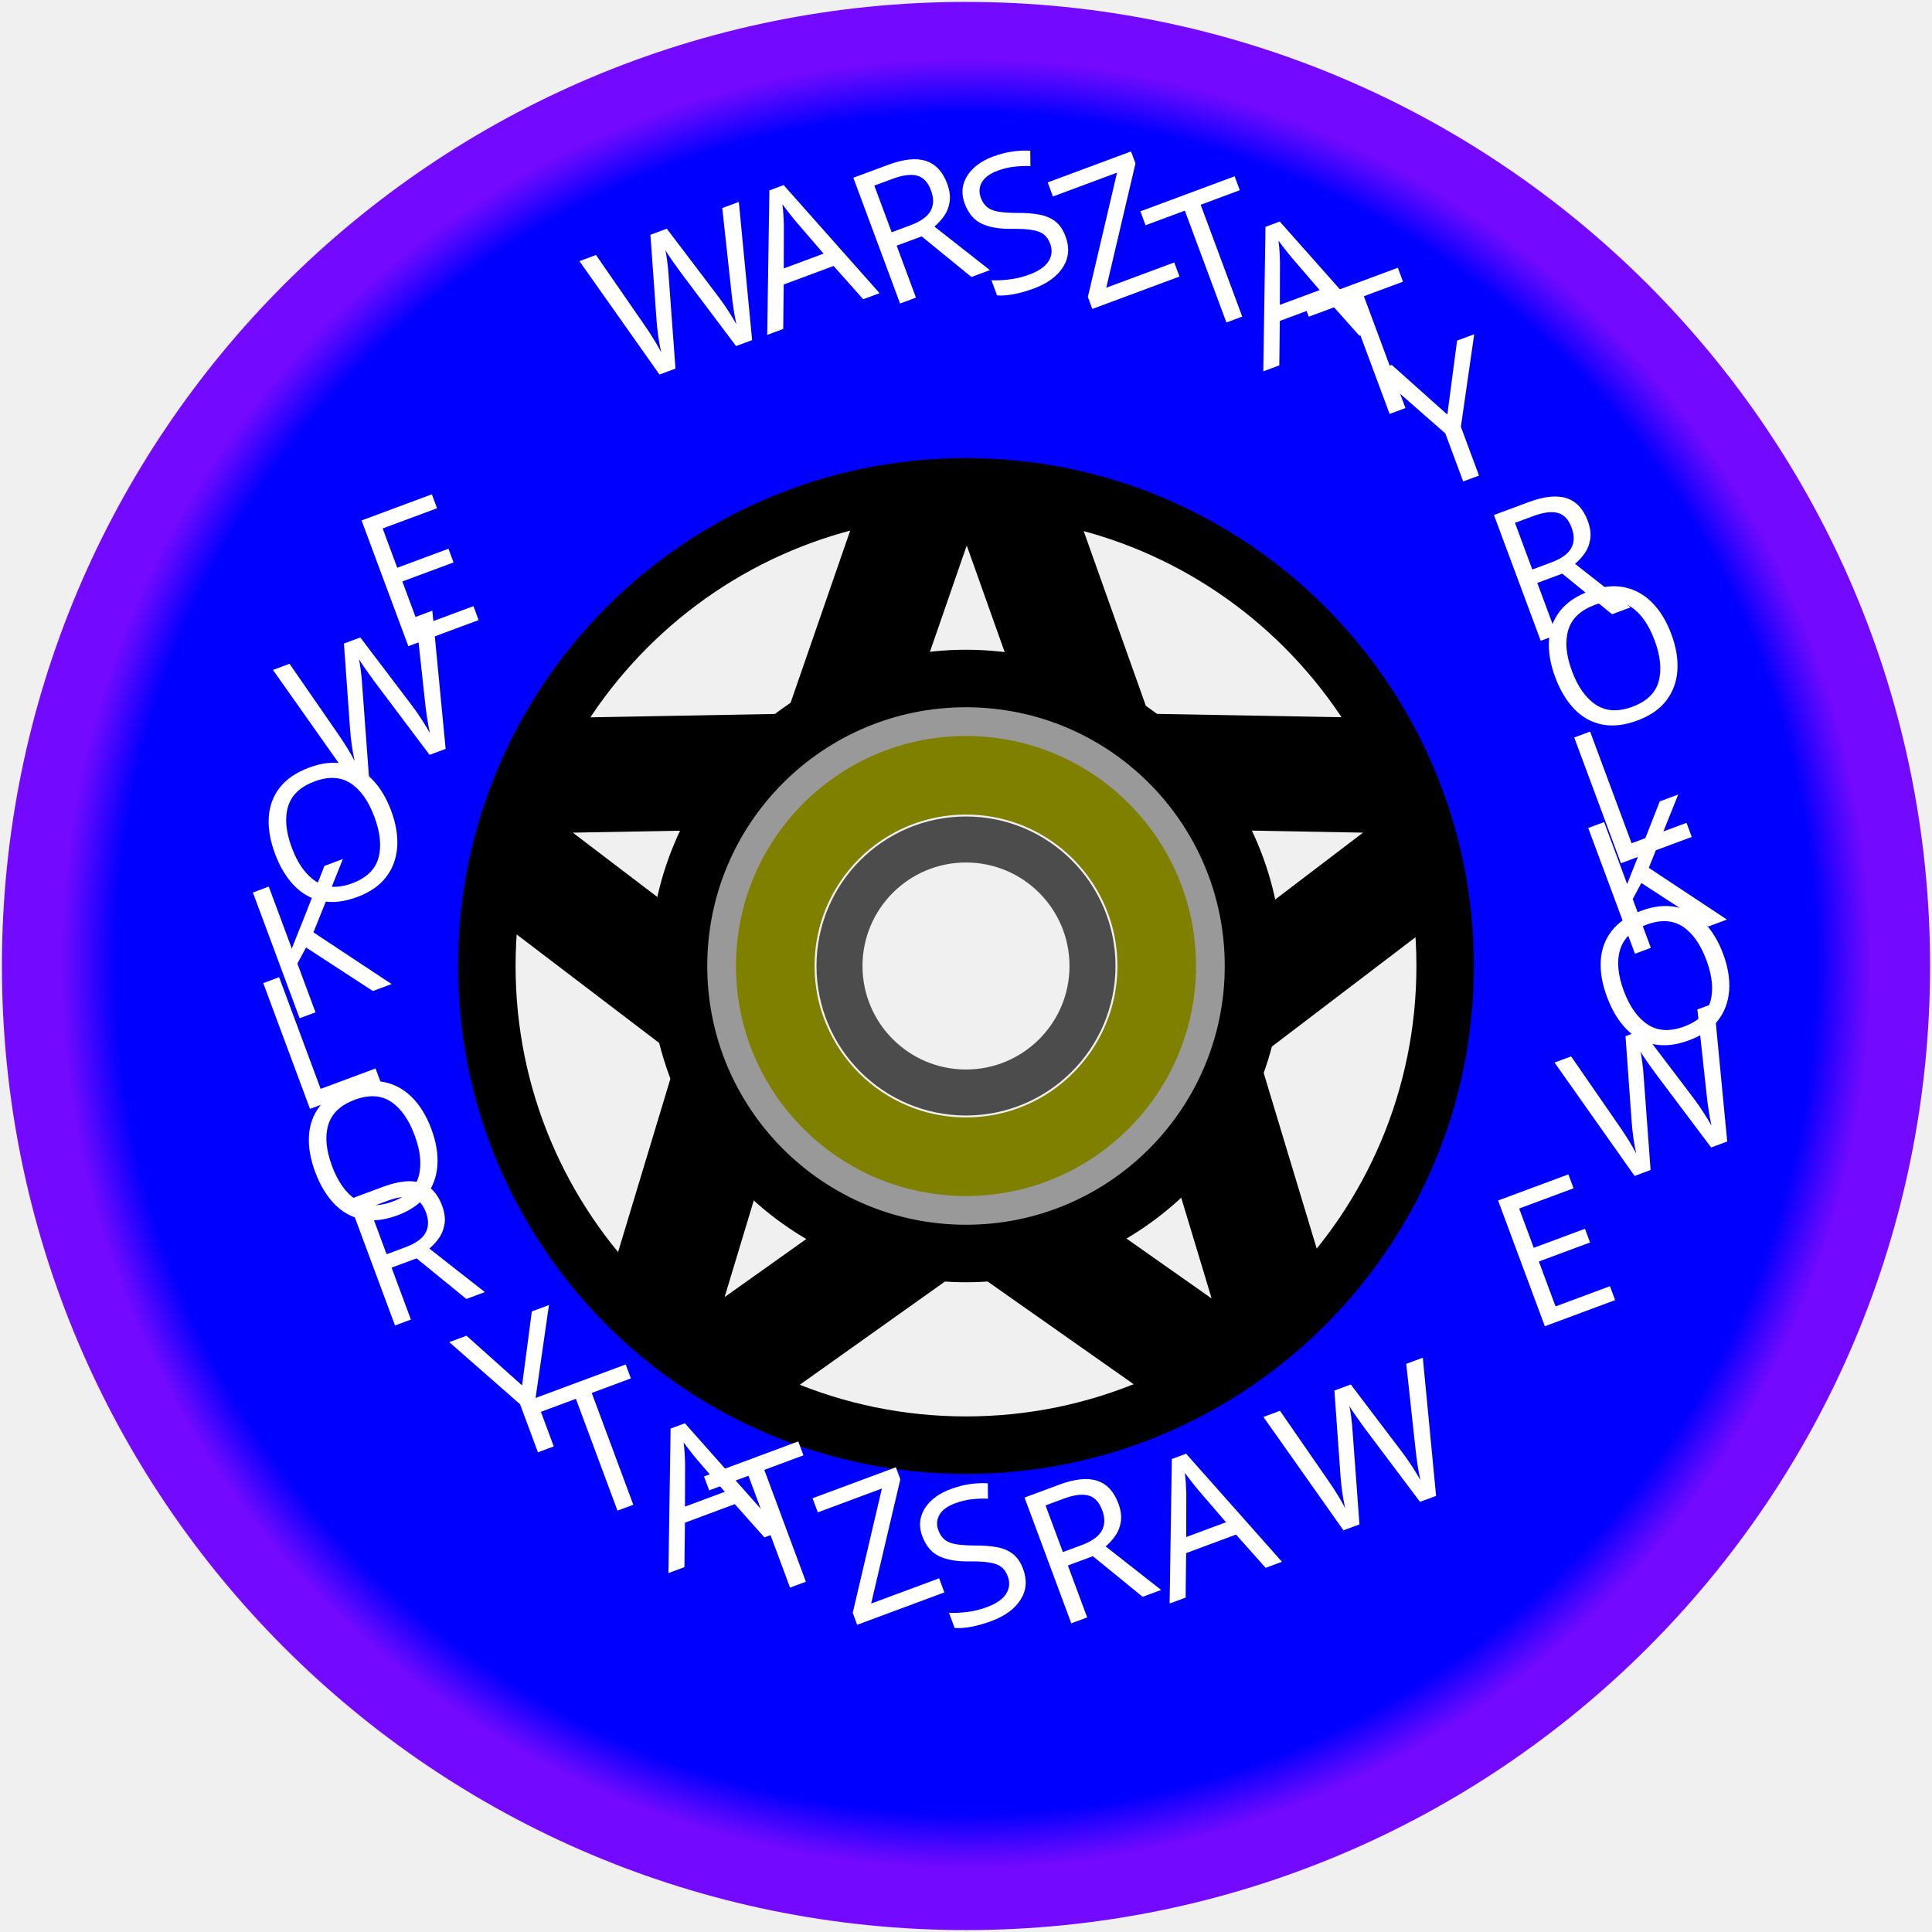
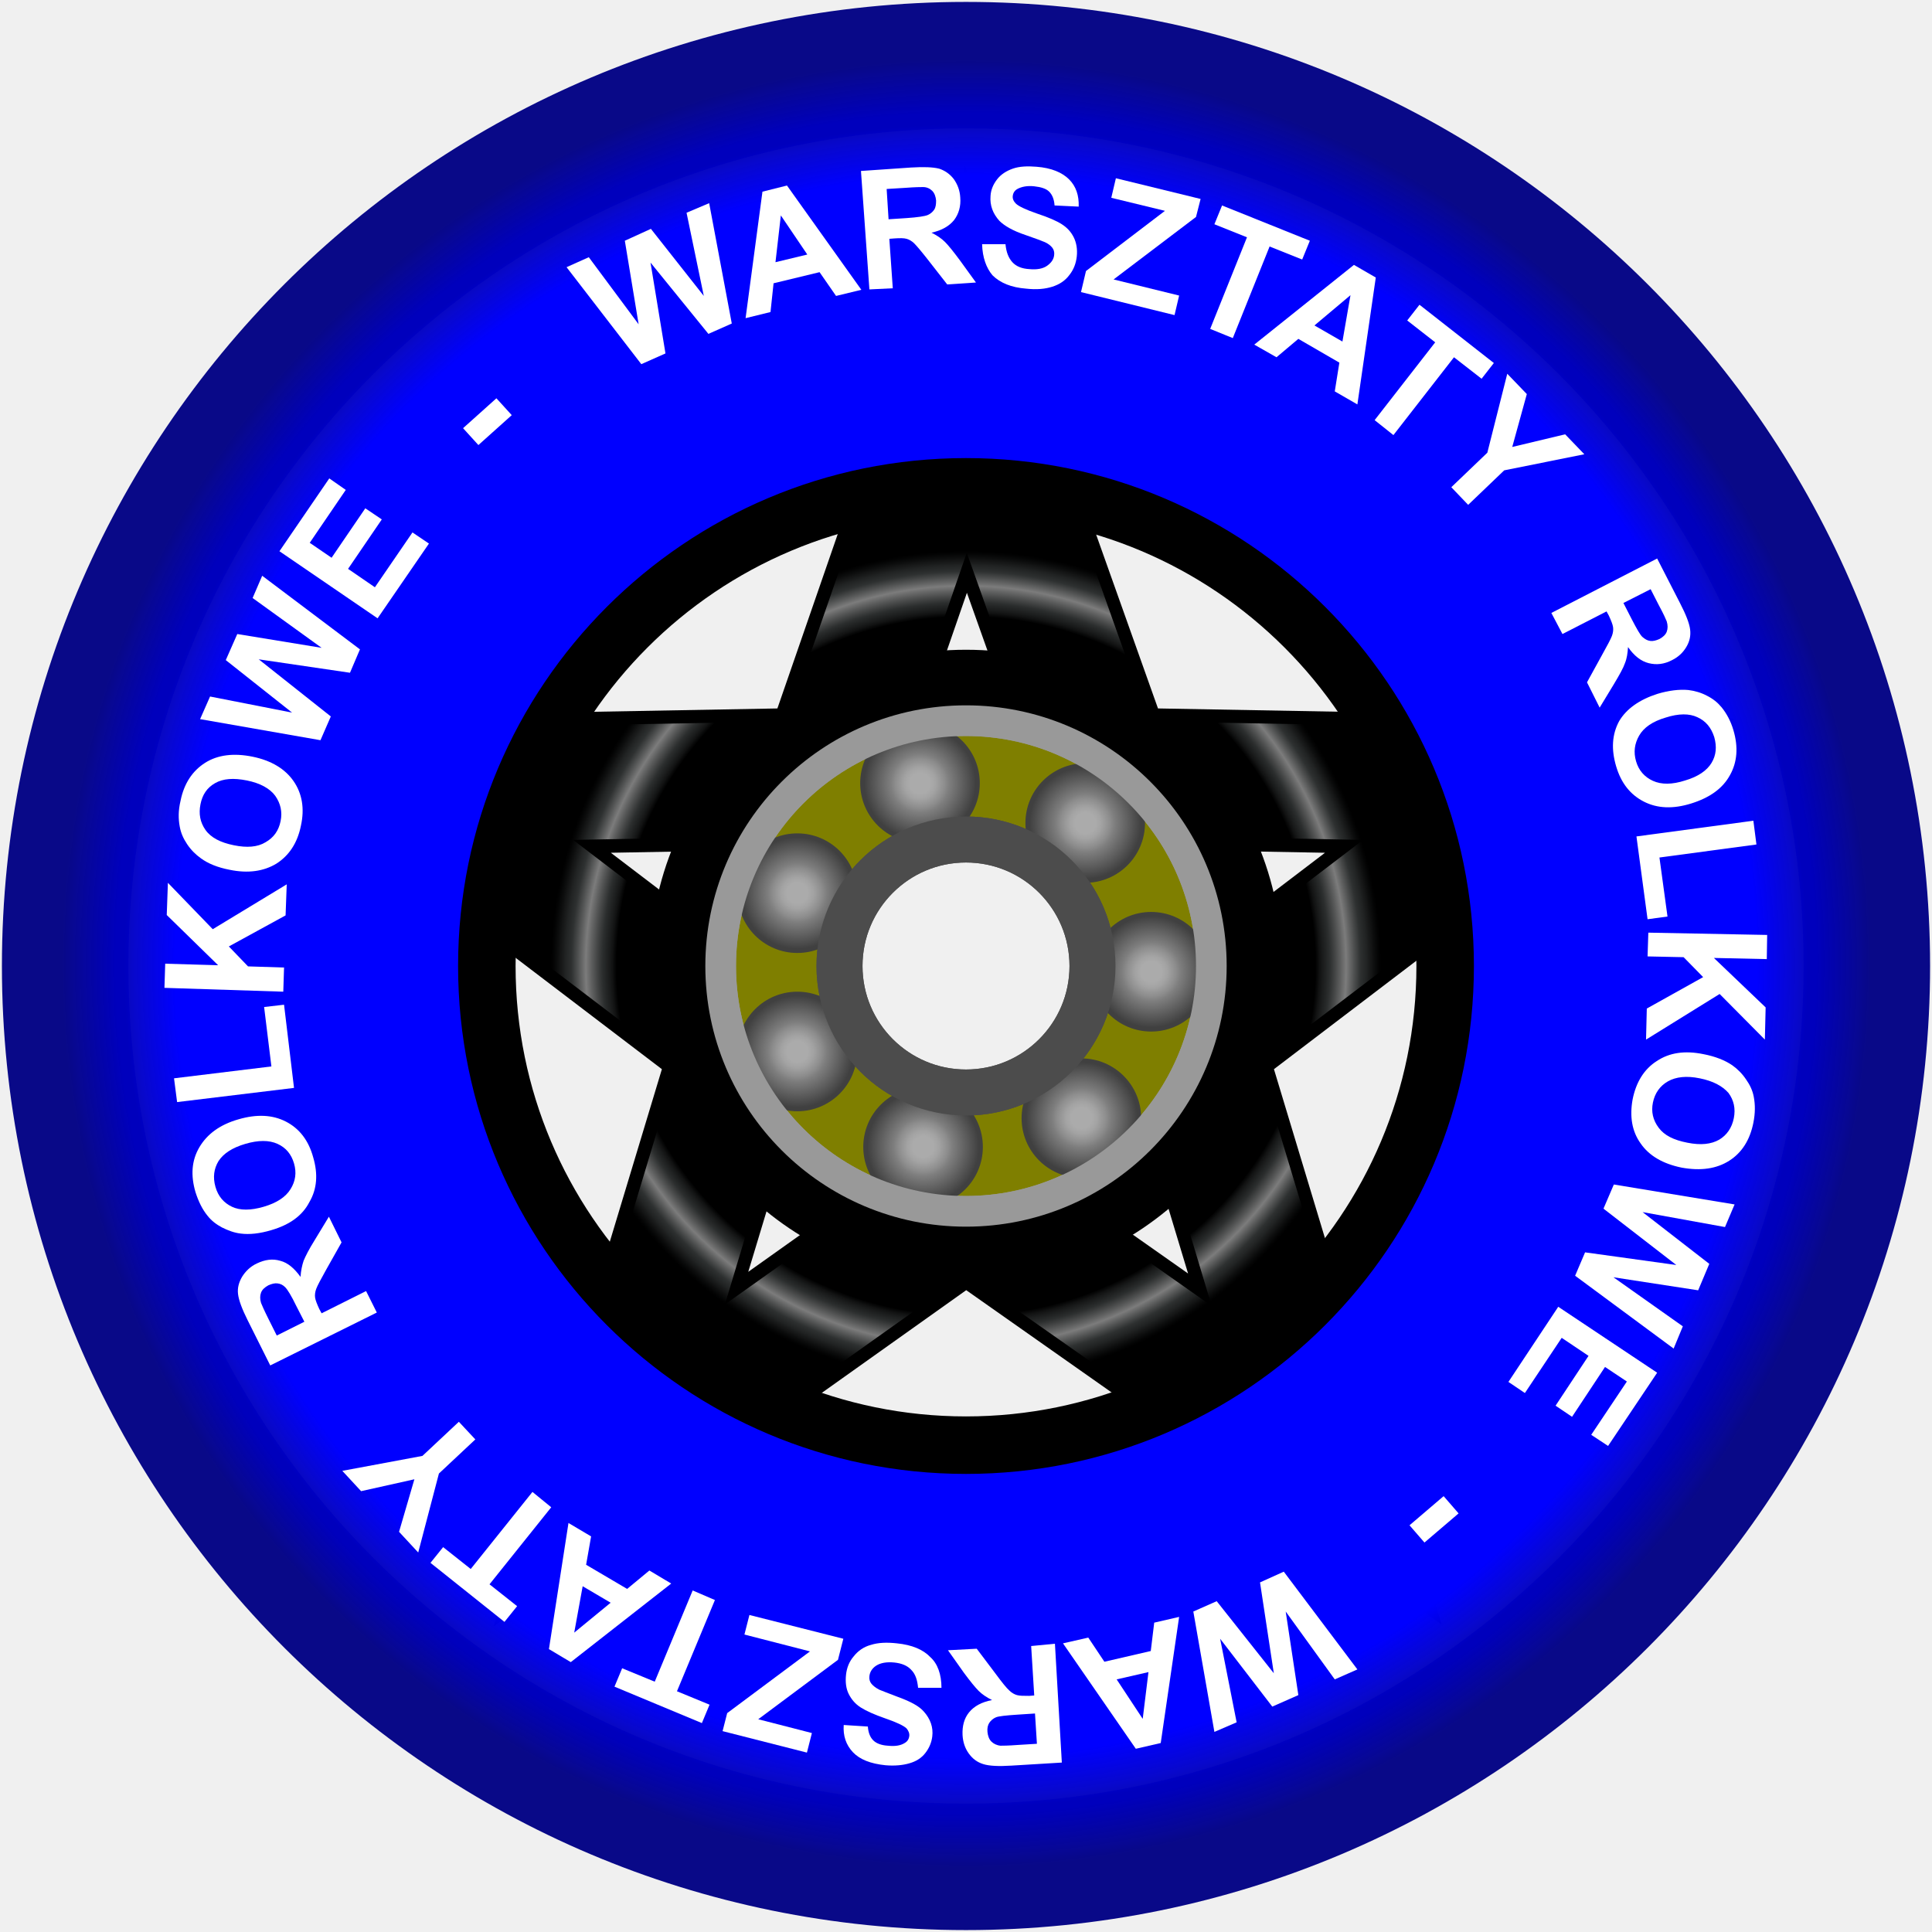
- <svg xmlns="http://www.w3.org/2000/svg" version="1.1" id="Warstwa_1" x="0px" y="0px" width="504px" height="504px" viewBox="0 0 504 504" enable-background="new 0 0 504 504" xml:space="preserve">
-   <g>
-     <polygon id="svg_19" fill="none" stroke="#000000" stroke-width="30" points="252,97 289,201 399,203 311,270 343,376 252,312    162,376 194,270 106,203 216,201 252,97 289,201  " />
-     <radialGradient id="svg_3_1_" cx="-143.642" cy="534.904" r="0.5" gradientTransform="matrix(470 0 0 -470 67763.617 251656.609)" gradientUnits="userSpaceOnUse">
-       <stop offset="0.94" style="stop-color:#0000FF" />
-       <stop offset="1" style="stop-color:#6E00FF;stop-opacity:0.961" />
-     </radialGradient>
-     <circle id="svg_3" fill="none" stroke="url(#svg_3_1_)" stroke-width="33" cx="252" cy="252" r="235" />
-     <circle id="svg_4" fill="none" stroke="#4C4C4C" stroke-width="12" cx="252" cy="252" r="33" />
-     <circle id="svg_5" fill="none" stroke="#7F7F00" stroke-width="21" cx="252" cy="252" r="50" />
-     <circle id="svg_7" fill="none" stroke="#999999" stroke-width="8" cx="252" cy="252" r="64" />
-     <circle id="svg_8" fill="none" stroke="#0000FF" stroke-width="99" cx="252" cy="252" r="170" />
-     <circle id="svg_1" fill="none" stroke="#000000" stroke-width="15" cx="252" cy="252" r="75" />
-     <circle id="svg_2" fill="none" stroke="#000000" stroke-width="15" cx="252" cy="252" r="125" />
+ <svg xmlns="http://www.w3.org/2000/svg" xmlns:xlink="http://www.w3.org/1999/xlink" version="1.1" x="0px" y="0px" width="504px" height="504px" viewBox="0 0 504 504" style="enable-background:new 0 0 504 504;" xml:space="preserve">
+   <g id="Warstwa_1">
+     <g>
+       <polygon id="svg_19" style="fill:none;stroke:#000000;stroke-width:36.85;" points="252,99 289,203 399,205 311,272 343,378     252,314 162,378 194,272 106,205 216,203 252,99 289,203   " />
+       <g>
+         <defs>
+           <path id="SVGID_1_" d="M135,415.6l41.7-138L62.6,190.8l142.7-2.6l46.6-134.5l47.8,134.5l142.8,2.6l-114.1,86.8l41.6,137.6      L252,332.4L135,415.6z M252,295.6l64.1,45.1l-22.4-74.4l61.9-47.2l-77.2-1.4l-26.2-73.5l-25.4,73.5l-77.3,1.4l61.9,47.2      l-22.3,74L252,295.6z" />
+         </defs>
+         <clipPath id="SVGID_2_">
+           <use xlink:href="#SVGID_1_" style="overflow:visible;" />
+         </clipPath>
+         <radialGradient id="SVGID_3_" cx="252" cy="252" r="108.269" gradientUnits="userSpaceOnUse">
+           <stop offset="0.842" style="stop-color:#000000;stop-opacity:0.2" />
+           <stop offset="0.844" style="stop-color:#101111;stop-opacity:0.247" />
+           <stop offset="0.848" style="stop-color:#202222;stop-opacity:0.315" />
+           <stop offset="0.852" style="stop-color:#2B2D2D;stop-opacity:0.4" />
+           <stop offset="0.859" style="stop-color:#313434;stop-opacity:0.519" />
+           <stop offset="0.876" style="stop-color:#333636;stop-opacity:0.85" />
+           <stop offset="0.885" style="stop-color:#444646;stop-opacity:0.883" />
+           <stop offset="0.916" style="stop-color:#7C7C7C" />
+           <stop offset="0.951" style="stop-color:#333636;stop-opacity:0.9" />
+           <stop offset="0.966" style="stop-color:#303333;stop-opacity:0.68" />
+           <stop offset="0.978" style="stop-color:#272929;stop-opacity:0.508" />
+           <stop offset="0.989" style="stop-color:#171919;stop-opacity:0.352" />
+           <stop offset="1" style="stop-color:#010101;stop-opacity:0.207" />
+           <stop offset="1" style="stop-color:#000000;stop-opacity:0.2" />
+         </radialGradient>
+         <path style="clip-path:url(#SVGID_2_);fill:url(#SVGID_3_);" d="M252,360.3c-59.7,0-108.3-48.6-108.3-108.3     c0-59.7,48.6-108.3,108.3-108.3c59.7,0,108.3,48.6,108.3,108.3C360.3,311.7,311.7,360.3,252,360.3z M252,163.7     c-48.7,0-88.3,39.6-88.3,88.3c0,48.7,39.6,88.3,88.3,88.3c48.7,0,88.3-39.6,88.3-88.3C340.3,203.3,300.7,163.7,252,163.7z" />
+       </g>
+       <radialGradient id="svg_3_1_" cx="-143.642" cy="534.904" r="0.5" gradientTransform="matrix(470 0 0 -470 67763.617 251656.609)" gradientUnits="userSpaceOnUse">
+         <stop offset="0.94" style="stop-color:#0000BD" />
+         <stop offset="1" style="stop-color:#000084;stop-opacity:0.961" />
+       </radialGradient>
+       <circle id="svg_3" style="fill:none;stroke:url(#svg_3_1_);stroke-width:33;" cx="252" cy="252" r="235" />
+       <circle id="svg_5" style="fill:none;stroke:#7F7F00;stroke-width:22.677;" cx="252" cy="252" r="49.6" />
+       <circle id="svg_4" style="fill:none;stroke:#4C4C4C;stroke-width:12;" cx="252" cy="252" r="33" />
+       <circle id="svg_7" style="fill:none;stroke:#999999;stroke-width:8;" cx="252" cy="252" r="64" />
+       <radialGradient id="svg_8_1_" cx="252" cy="252" r="219.5" gradientUnits="userSpaceOnUse">
+         <stop offset="0.114" style="stop-color:#0000FF" />
+         <stop offset="0.891" style="stop-color:#0000FF" />
+         <stop offset="0.94" style="stop-color:#0000FF" />
+         <stop offset="1" style="stop-color:#0000BE;stop-opacity:0.961" />
+       </radialGradient>
+       <circle id="svg_8" style="fill:none;stroke:url(#svg_8_1_);stroke-width:99;" cx="252" cy="252" r="170" />
+       <circle id="svg_1" style="fill:none;stroke:#000000;stroke-width:15;" cx="252" cy="252" r="75" />
+       <circle id="svg_2" style="fill:none;stroke:#000000;stroke-width:15;" cx="252" cy="252" r="125" />
+     </g>
  </g>
-   <path fill="none" d="M163.6,101.7c109.9-50.7,195.4-9,234.8,69.7c31.5,62.9,38.3,142.2-21.5,202c-55.1,55.1-142.5,72.9-224.4,25.1  c-77.5-45.1-122.9-167.1-11-275.7" />
-   <text transform="matrix(0.9373 -0.3484 0.3484 0.9373 162.7986 101.1409)">
-     <tspan x="0" y="0" fill="#FFFFFF" font-family="'MyriadPro-Bold'" font-size="49.017">W</tspan>
-     <tspan x="39.8" y="0.1" fill="#FFFFFF" font-family="'MyriadPro-Bold'" font-size="49.017" rotate="8.3">A</tspan>
-     <tspan x="70.4" y="4.5" fill="#FFFFFF" font-family="'MyriadPro-Bold'" font-size="49.017" rotate="16.9">R</tspan>
-     <tspan x="97.1" y="12.5" fill="#FFFFFF" font-family="'MyriadPro-Bold'" font-size="49.017" rotate="25.7">S</tspan>
-     <tspan x="119.8" y="23.3" fill="#FFFFFF" font-family="'MyriadPro-Bold'" font-size="49.017" rotate="35.3">Z</tspan>
-     <tspan x="141.8" y="38.8" fill="#FFFFFF" font-family="'MyriadPro-Bold'" font-size="49.017" rotate="45.4">T</tspan>
-     <tspan x="157.8" y="54.1" fill="#FFFFFF" font-family="'MyriadPro-Bold'" font-size="49.017" rotate="54.9">A</tspan>
-     <tspan x="173.4" y="76" fill="#FFFFFF" font-family="'MyriadPro-Bold'" font-size="49.017" rotate="63.8">T</tspan>
-     <tspan x="185" y="99.2" fill="#FFFFFF" font-family="'MyriadPro-Bold'" font-size="49.017" rotate="73">Y</tspan>
-     <tspan x="192.9" y="126.8" fill="#FFFFFF" font-family="'MyriadPro-Bold'" font-size="49.017" rotate="79"> </tspan>
-     <tspan x="194.7" y="136.1" fill="#FFFFFF" font-family="'MyriadPro-Bold'" font-size="49.017" rotate="81.8"> </tspan>
-     <tspan x="196.4" y="145.2" fill="#FFFFFF" font-family="'MyriadPro-Bold'" font-size="49.017" rotate="86.5">R</tspan>
-     <tspan x="198.4" y="173" fill="#FFFFFF" font-family="'MyriadPro-Bold'" font-size="49.017" rotate="94.1">O</tspan>
-     <tspan x="195.8" y="206.9" fill="#FFFFFF" font-family="'MyriadPro-Bold'" font-size="49.017" rotate="102.2">L</tspan>
-     <tspan x="191" y="230.3" fill="#FFFFFF" font-family="'MyriadPro-Bold'" font-size="49.017" rotate="110.6">K</tspan>
-     <tspan x="182" y="255.9" fill="#FFFFFF" font-family="'MyriadPro-Bold'" font-size="49.017" rotate="121.2">O</tspan>
-     <tspan x="165.6" y="284.6" fill="#FFFFFF" font-family="'MyriadPro-Bold'" font-size="49.017" rotate="135.7">W</tspan>
-     <tspan x="135.1" y="313.2" fill="#FFFFFF" font-family="'MyriadPro-Bold'" font-size="49.017" rotate="148.3">E</tspan>
-     <tspan x="113.4" y="326.1" fill="#FFFFFF" font-family="'MyriadPro-Bold'" font-size="49.017" rotate="154.2"> </tspan>
-     <tspan x="104.9" y="330.3" fill="#FFFFFF" font-family="'MyriadPro-Bold'" font-size="49.017" rotate="157.2"> </tspan>
-     <tspan x="96.1" y="334" fill="#FFFFFF" font-family="'MyriadPro-Bold'" font-size="49.017" rotate="160.2"> </tspan>
-     <tspan x="87.2" y="337.2" fill="#FFFFFF" font-family="'MyriadPro-Bold'" font-size="49.017" rotate="163.2"> </tspan>
-     <tspan x="78.2" y="339.9" fill="#FFFFFF" font-family="'MyriadPro-Bold'" font-size="49.017" rotate="166.1"> </tspan>
-     <tspan x="69" y="342.2" fill="#FFFFFF" font-family="'MyriadPro-Bold'" font-size="49.017" rotate="169.1"> </tspan>
-     <tspan x="62.2" y="344.8" fill="#FFFFFF" font-family="'MyriadPro-Bold'" font-size="49.017" rotate="176.8">W</tspan>
-     <tspan x="22.9" y="346.9" fill="#FFFFFF" font-family="'MyriadPro-Bold'" font-size="49.017" rotate="-172.3">A</tspan>
-     <tspan x="-7.7" y="342.8" fill="#FFFFFF" font-family="'MyriadPro-Bold'" font-size="49.017" rotate="-162.8">R</tspan>
-     <tspan x="-34.4" y="334.5" fill="#FFFFFF" font-family="'MyriadPro-Bold'" font-size="49.017" rotate="-154.3">S</tspan>
-     <tspan x="-57.3" y="323.7" fill="#FFFFFF" font-family="'MyriadPro-Bold'" font-size="49.017" rotate="-146.2">Z</tspan>
-     <tspan x="-79.9" y="308.5" fill="#FFFFFF" font-family="'MyriadPro-Bold'" font-size="49.017" rotate="-138.5">T</tspan>
-     <tspan x="-96.9" y="293.9" fill="#FFFFFF" font-family="'MyriadPro-Bold'" font-size="49.017" rotate="-131.7">A</tspan>
-     <tspan x="-115.1" y="274" fill="#FFFFFF" font-family="'MyriadPro-Bold'" font-size="49.017" rotate="-123.5">T</tspan>
-     <tspan x="-129.5" y="252.5" fill="#FFFFFF" font-family="'MyriadPro-Bold'" font-size="49.017" rotate="-113.6">Y</tspan>
-     <tspan x="-140.5" y="226.1" fill="#FFFFFF" font-family="'MyriadPro-Bold'" font-size="49.017" rotate="-106.9"> </tspan>
-     <tspan x="-143.3" y="217.1" fill="#FFFFFF" font-family="'MyriadPro-Bold'" font-size="49.017" rotate="-103.6"> </tspan>
-     <tspan x="-146" y="208.5" fill="#FFFFFF" font-family="'MyriadPro-Bold'" font-size="49.017" rotate="-97">R</tspan>
-     <tspan x="-149.8" y="181.3" fill="#FFFFFF" font-family="'MyriadPro-Bold'" font-size="49.017" rotate="-86">O</tspan>
-     <tspan x="-147.1" y="147.8" fill="#FFFFFF" font-family="'MyriadPro-Bold'" font-size="49.017" rotate="-75.4">L</tspan>
-     <tspan x="-141.4" y="124.7" fill="#FFFFFF" font-family="'MyriadPro-Bold'" font-size="49.017" rotate="-65.7">K</tspan>
-     <tspan x="-130.7" y="99.8" fill="#FFFFFF" font-family="'MyriadPro-Bold'" font-size="49.017" rotate="-55.2">O</tspan>
-     <tspan x="-112.1" y="72.1" fill="#FFFFFF" font-family="'MyriadPro-Bold'" font-size="49.017" rotate="-43.3">W</tspan>
-     <tspan x="-81" y="43.6" fill="#FFFFFF" font-family="'MyriadPro-Bold'" font-size="49.017" rotate="-34.2">E</tspan>
-     <tspan x="-59.6" y="29.5" fill="#FFFFFF" font-family="'MyriadPro-Bold'" font-size="49.017" rotate="-30.1"> </tspan>
-     <tspan x="-51.3" y="24.6" fill="#FFFFFF" font-family="'MyriadPro-Bold'" font-size="49.017" rotate="-28"> </tspan>
-     <tspan x="-42.9" y="20.1" fill="#FFFFFF" font-family="'MyriadPro-Bold'" font-size="49.017" rotate="-26.1"> </tspan>
-     <tspan x="-34.1" y="15.9" fill="#FFFFFF" font-family="'MyriadPro-Bold'" font-size="49.017" rotate="-24.6"> </tspan>
-     <tspan x="-25.1" y="11.8" fill="#FFFFFF" font-family="'MyriadPro-Bold'" font-size="49.017" rotate="-23.7"> </tspan>
-     <tspan x="-16" y="7.8" fill="#FFFFFF" font-family="'MyriadPro-Bold'" font-size="49.017" rotate="-23.7"> </tspan>
-     <tspan x="-7" y="3.8" fill="#FFFFFF" font-family="'MyriadPro-Bold'" font-size="49.017" rotate="-23.7"> </tspan>
-     <tspan x="2.1" y="-0.1" fill="#FFFFFF" font-family="'MyriadPro-Bold'" font-size="49.017" rotate="-23.7"> </tspan>
-     <tspan x="11.2" y="-4.1" fill="#FFFFFF" font-family="'MyriadPro-Bold'" font-size="49.017" rotate="-23.7"> </tspan>
-   </text>
+   <g id="NAZWA">
+     <g>
+       <path style="fill:none;" d="M126.3,126.3c33.6-33.6,78.2-52.1,125.7-52.1c47.5,0,92.2,18.5,125.7,52.1    c33.6,33.6,52.1,78.2,52.1,125.7c0,47.5-18.5,92.2-52.1,125.7c-33.6,33.6-78.2,52.1-125.7,52.1c-47.5,0-92.2-18.5-125.7-52.1    C92.7,344.2,74.2,299.5,74.2,252C74.2,204.5,92.7,159.8,126.3,126.3z" />
+       <path style="fill:#FFFFFF;" d="M167.3,95l-19.5-25.3l5.8-2.6l13,17.5l-3.6-21.8l6.8-3.1l13.8,17.5l-4.5-21.7L185,53l5.9,31.4    l-6.1,2.7l-15.1-18.6l3.9,23.7L167.3,95z" />
+       <path style="fill:#FFFFFF;" d="M224.7,75.6l-6.6,1.6l-4.3-6.2l-12,2.9l-0.8,7.5l-6.5,1.6l4.4-33l6.4-1.6L224.7,75.6z M210.6,66.4    l-6.9-10.2l-1.4,12.2L210.6,66.4z" />
+       <path style="fill:#FFFFFF;" d="M226.8,75.5l-2.2-30.9l13.1-0.9c3.3-0.2,5.7-0.1,7.3,0.3c1.5,0.5,2.8,1.4,3.8,2.7    c1,1.4,1.6,3,1.7,4.8c0.2,2.3-0.4,4.3-1.6,5.9c-1.3,1.6-3.2,2.7-5.9,3.3c1.4,0.7,2.6,1.5,3.5,2.4c0.9,0.9,2.2,2.5,3.9,4.8l4.2,5.8    l-7.5,0.5l-5-6.4c-1.8-2.3-3-3.7-3.6-4.3c-0.6-0.6-1.3-1-2-1.2c-0.7-0.2-1.7-0.2-3.2-0.1l-1.3,0.1l0.9,12.9L226.8,75.5z     M231.8,57.2l4.6-0.3c3-0.2,4.9-0.5,5.6-0.8s1.3-0.8,1.7-1.4c0.4-0.6,0.5-1.4,0.5-2.4c-0.1-1-0.4-1.9-1-2.5c-0.6-0.6-1.4-1-2.4-1    c-0.5,0-2,0-4.6,0.2l-4.9,0.3L231.8,57.2z" />
+       <path style="fill:#FFFFFF;" d="M256.2,63.7l6.1,0c0.2,2.1,0.8,3.6,1.8,4.7c1,1.1,2.5,1.7,4.4,1.8c2,0.2,3.6-0.1,4.7-0.9    s1.7-1.7,1.8-2.8c0.1-0.7-0.1-1.4-0.5-1.9s-1.1-1.1-2.1-1.5c-0.7-0.3-2.3-0.9-4.9-1.8c-3.3-1.1-5.5-2.4-6.8-3.7    c-1.7-1.9-2.5-4-2.3-6.5c0.1-1.6,0.7-3,1.7-4.3s2.4-2.2,4.1-2.8s3.8-0.7,6.2-0.5c3.9,0.3,6.7,1.5,8.5,3.3s2.6,4.2,2.5,7.1    l-6.3-0.3c-0.1-1.6-0.6-2.8-1.4-3.6c-0.8-0.8-2.1-1.2-3.9-1.4c-1.8-0.2-3.3,0.1-4.4,0.7c-0.7,0.4-1.1,1-1.2,1.8    c-0.1,0.7,0.2,1.4,0.8,2c0.7,0.7,2.6,1.6,5.5,2.6c3,1,5.1,1.9,6.5,2.8c1.4,0.9,2.4,2,3.1,3.4s1,3.1,0.8,5    c-0.2,1.8-0.8,3.4-1.9,4.8c-1.1,1.5-2.6,2.5-4.5,3.1c-1.9,0.6-4.1,0.8-6.8,0.5c-3.9-0.3-6.8-1.5-8.8-3.5    C257.3,69.9,256.3,67.2,256.2,63.7z" />
+       <path style="fill:#FFFFFF;" d="M282,76.2l1.3-5.5L303.9,55l-14-3.4l1.2-5.1l22.1,5.4l-1.2,4.7l-21.5,16.3l17.1,4.2l-1.2,5.1    L282,76.2z" />
+       <path style="fill:#FFFFFF;" d="M315.7,85.8l9.6-23.9l-8.5-3.4l2-4.9l22.9,9.2l-2,4.9l-8.5-3.4l-9.6,23.9L315.7,85.8z" />
+       <path style="fill:#FFFFFF;" d="M354.1,105.5l-5.9-3.4l1.2-7.5l-10.7-6.2l-5.7,4.8l-5.8-3.3l26-20.8l5.7,3.3L354.1,105.5z     M350.2,89.1l2.1-12.1l-9.4,7.9L350.2,89.1z" />
+       <path style="fill:#FFFFFF;" d="M358.6,109.6l15.8-20.3l-7.3-5.7l3.2-4.1l19.4,15.2l-3.2,4.1l-7.2-5.6l-15.8,20.3L358.6,109.6z" />
+       <path style="fill:#FFFFFF;" d="M378.6,127.1l9.4-9l5.2-20.6l5.1,5.3l-3.8,13.8l13.8-3.3l5,5.2l-20.9,4.2l-9.4,9L378.6,127.1z" />
+       <path style="fill:#FFFFFF;" d="M404.7,159.9l27.6-14.2l6,11.7c1.5,2.9,2.4,5.2,2.6,6.8c0.2,1.6-0.1,3.1-1,4.6    c-0.9,1.5-2.1,2.6-3.7,3.4c-2.1,1.1-4.1,1.3-6.1,0.8c-2-0.5-3.8-1.9-5.4-4.2c-0.1,1.6-0.3,3-0.8,4.2c-0.4,1.2-1.4,3-2.9,5.5    l-3.7,6.1L414,178l3.9-7.1c1.4-2.5,2.3-4.2,2.6-5s0.4-1.6,0.3-2.3c-0.1-0.7-0.5-1.7-1.1-3l-0.6-1.1l-11.5,5.9L404.7,159.9z     M423.5,157.3l2.1,4.1c1.4,2.7,2.3,4.3,2.9,4.8c0.6,0.5,1.2,0.9,2,1c0.7,0.1,1.5-0.1,2.4-0.5c0.9-0.5,1.6-1.1,1.9-1.9    c0.3-0.8,0.3-1.7,0-2.7c-0.2-0.5-0.8-1.9-2-4.1l-2.2-4.3L423.5,157.3z" />
+       <path style="fill:#FFFFFF;" d="M432.4,181c3-0.9,5.7-1.2,8-1c1.7,0.2,3.4,0.7,4.9,1.5c1.6,0.8,2.8,1.8,3.8,3    c1.3,1.6,2.4,3.6,3.1,6c1.3,4.4,1,8.3-0.9,11.7c-1.9,3.5-5.3,5.9-10.1,7.4c-4.8,1.5-8.9,1.3-12.4-0.5s-5.9-4.8-7.2-9.2    c-1.3-4.4-1.1-8.3,0.8-11.8C424.3,184.9,427.7,182.5,432.4,181z M434.5,187.2c-3.4,1-5.7,2.6-6.9,4.7s-1.5,4.3-0.8,6.7    c0.7,2.4,2.2,4.1,4.4,5.1c2.2,1,5,1,8.4-0.1c3.4-1,5.7-2.6,6.9-4.6s1.4-4.2,0.7-6.7c-0.8-2.5-2.2-4.2-4.4-5.2    C440.7,186.1,437.9,186.1,434.5,187.2z" />
+       <path style="fill:#FFFFFF;" d="M426.9,218.2l30.5-4.1l0.8,6.2l-25.3,3.4l2.1,15.4l-5.2,0.7L426.9,218.2z" />
+       <path style="fill:#FFFFFF;" d="M430,243.3l31,0.6l-0.1,6.3l-13.8-0.3l13.5,12.9l-0.2,8.4l-11.8-11.9l-19.2,11.9l0.2-8.1l14.7-8.2    l-5.1-5.2l-9.4-0.2L430,243.3z" />
+       <path style="fill:#FFFFFF;" d="M444.4,275c3.1,0.6,5.6,1.6,7.5,2.9c1.4,1,2.6,2.2,3.6,3.7c1,1.4,1.7,2.9,2,4.5    c0.4,2.1,0.4,4.3-0.1,6.8c-0.9,4.5-3,7.8-6.3,9.9c-3.3,2.1-7.4,2.7-12.4,1.8c-4.9-1-8.5-3.1-10.7-6.3c-2.3-3.2-2.9-7.1-2.1-11.5    c0.9-4.5,3-7.9,6.3-10C435.5,274.6,439.5,274,444.4,275z M443.4,281.3c-3.4-0.7-6.2-0.4-8.3,0.8s-3.4,3.1-3.9,5.5    c-0.5,2.4,0,4.6,1.5,6.6s3.9,3.2,7.5,3.9c3.5,0.7,6.2,0.4,8.3-0.8c2-1.2,3.3-3.1,3.8-5.6c0.5-2.5,0-4.7-1.4-6.6    C449.3,283.3,446.9,282,443.4,281.3z" />
+       <path style="fill:#FFFFFF;" d="M421,309l31.5,5.2l-2.5,5.9l-21.5-3.9l17.4,13.5l-2.9,6.9l-22.1-3.4l18.1,12.8l-2.4,5.8l-25.7-19    l2.6-6.1l23.8,3.3l-19-14.7L421,309z" />
+       <path style="fill:#FFFFFF;" d="M406.5,340.9l25.8,17.2l-12.8,19.1l-4.4-2.9l9.3-13.9l-5.7-3.8l-8.6,13l-4.3-2.9l8.6-13l-7-4.7    l-9.6,14.4l-4.3-2.9L406.5,340.9z" />
+       <path style="fill:#FFFFFF;" d="M376.6,390.3l3.9,4.5l-8.9,7.6l-3.9-4.5L376.6,390.3z" />
+       <path style="fill:#FFFFFF;" d="M334.9,410l19.2,25.5l-5.9,2.6l-12.8-17.7l3.3,21.8l-6.8,3l-13.6-17.7l4.3,21.8l-5.8,2.5l-5.5-31.4    l6.1-2.7l14.9,18.8l-3.6-23.7L334.9,410z" />
+       <path style="fill:#FFFFFF;" d="M277.3,428.7l6.6-1.5l4.2,6.3l12.1-2.8l0.9-7.4l6.5-1.5l-4.8,32.9l-6.5,1.5L277.3,428.7z     M291.3,438.1l6.8,10.3l1.5-12.2L291.3,438.1z" />
+       <path style="fill:#FFFFFF;" d="M275.2,428.8l1.8,31l-13.2,0.8c-3.3,0.2-5.7,0.1-7.3-0.4s-2.8-1.4-3.8-2.8c-1-1.4-1.5-3-1.6-4.8    c-0.1-2.3,0.4-4.3,1.7-5.9c1.3-1.6,3.3-2.7,6-3.2c-1.4-0.7-2.6-1.5-3.5-2.4s-2.2-2.5-3.9-4.8l-4.1-5.8l7.5-0.4l4.9,6.5    c1.7,2.3,2.9,3.8,3.6,4.4c0.6,0.6,1.3,1,2,1.2s1.7,0.2,3.2,0.2l1.3-0.1l-0.8-12.9L275.2,428.8z M270,447l-4.6,0.3    c-3,0.2-4.9,0.4-5.6,0.7c-0.7,0.3-1.3,0.8-1.7,1.4s-0.6,1.4-0.5,2.4c0.1,1,0.4,1.9,1,2.5c0.6,0.6,1.4,1,2.4,1.1c0.5,0,2,0,4.6-0.2    l4.9-0.3L270,447z" />
+       <path style="fill:#FFFFFF;" d="M245.6,440.3l-6.1,0c-0.2-2.1-0.7-3.6-1.8-4.7c-1-1.1-2.5-1.7-4.4-1.9c-2-0.2-3.6,0.1-4.7,0.8    c-1.1,0.7-1.7,1.7-1.8,2.8c-0.1,0.7,0.1,1.4,0.5,1.9s1.1,1.1,2.1,1.6c0.7,0.3,2.3,0.9,4.9,1.9c3.3,1.2,5.5,2.4,6.7,3.8    c1.7,1.9,2.5,4.1,2.2,6.5c-0.2,1.6-0.8,3-1.8,4.3c-1,1.3-2.4,2.2-4.2,2.7c-1.7,0.5-3.8,0.7-6.2,0.5c-3.9-0.4-6.7-1.5-8.5-3.4    c-1.8-1.9-2.6-4.3-2.4-7.1l6.3,0.4c0.1,1.6,0.6,2.8,1.4,3.6s2.1,1.3,3.8,1.4c1.8,0.2,3.3,0,4.4-0.7c0.7-0.4,1.1-1,1.2-1.8    c0.1-0.7-0.2-1.4-0.7-2c-0.7-0.7-2.6-1.6-5.5-2.6s-5.1-2-6.5-2.9c-1.4-0.9-2.4-2.1-3.1-3.5c-0.7-1.4-0.9-3.1-0.7-5    c0.2-1.8,0.8-3.4,2-4.8c1.1-1.4,2.6-2.5,4.5-3c1.9-0.6,4.1-0.7,6.8-0.4c3.9,0.4,6.8,1.6,8.7,3.6    C244.6,434,245.6,436.8,245.6,440.3z" />
+       <path style="fill:#FFFFFF;" d="M220,427.5l-1.4,5.5l-20.8,15.5l14,3.6l-1.3,5.1l-22-5.6l1.2-4.7l21.6-16.1l-17.1-4.4l1.3-5.1    L220,427.5z" />
+       <path style="fill:#FFFFFF;" d="M186.5,417.4l-9.9,23.8l8.5,3.5l-2,4.8l-22.8-9.5l2-4.8l8.5,3.5l9.9-23.8L186.5,417.4z" />
+       <path style="fill:#FFFFFF;" d="M148.3,397.3l5.9,3.5l-1.3,7.4l10.7,6.3l5.8-4.8l5.7,3.4l-26.2,20.5l-5.7-3.4L148.3,397.3z     M152,413.8l-2.2,12.1l9.5-7.8L152,413.8z" />
+       <path style="fill:#FFFFFF;" d="M143.8,393.2l-16.1,20.1l7.2,5.7l-3.3,4.1l-19.3-15.4l3.3-4.1l7.2,5.7l16.1-20.1L143.8,393.2z" />
+       <path style="fill:#FFFFFF;" d="M124,375.5l-9.5,8.9l-5.4,20.6l-5-5.4l4-13.7L94.2,389l-4.9-5.3l20.9-3.9l9.5-8.9L124,375.5z" />
+       <path style="fill:#FFFFFF;" d="M98.3,342.4l-27.8,13.8l-5.9-11.8c-1.5-3-2.3-5.2-2.5-6.8c-0.2-1.6,0.2-3.1,1.1-4.6    c0.9-1.4,2.1-2.6,3.8-3.4c2.1-1,4.1-1.3,6.1-0.7c2,0.5,3.7,2,5.3,4.2c0.1-1.6,0.4-3,0.8-4.2c0.5-1.2,1.4-3,2.9-5.4l3.7-6.1    l3.3,6.7l-4,7.1c-1.4,2.5-2.3,4.2-2.6,5c-0.3,0.8-0.4,1.6-0.3,2.3s0.5,1.7,1.1,3l0.6,1.1l11.6-5.8L98.3,342.4z M79.4,344.8    l-2.1-4.1c-1.3-2.7-2.3-4.3-2.9-4.9c-0.6-0.6-1.2-0.9-2-1c-0.7-0.1-1.5,0.1-2.4,0.5c-0.9,0.5-1.6,1.1-1.9,1.9    c-0.3,0.8-0.3,1.7,0,2.7c0.2,0.5,0.8,1.9,1.9,4.1l2.2,4.4L79.4,344.8z" />
+       <path style="fill:#FFFFFF;" d="M70.8,320.9c-3,0.9-5.7,1.2-8,0.9c-1.7-0.2-3.3-0.8-4.9-1.6c-1.5-0.8-2.8-1.8-3.8-3.1    c-1.3-1.6-2.3-3.6-3.1-6.1c-1.3-4.4-1-8.3,1-11.7c2-3.4,5.3-5.9,10.2-7.3c4.8-1.4,8.9-1.2,12.4,0.6c3.5,1.8,5.9,4.9,7.1,9.3    c1.3,4.4,1,8.3-1,11.7C78.9,317.1,75.6,319.5,70.8,320.9z M68.8,314.8c3.4-1,5.7-2.5,7-4.6c1.3-2.1,1.6-4.3,0.9-6.7    s-2.1-4.1-4.3-5.1c-2.2-1-5-1-8.4,0c-3.4,1-5.7,2.5-7,4.5c-1.2,2-1.5,4.2-0.8,6.7c0.7,2.5,2.2,4.2,4.3,5.2    C62.6,315.8,65.4,315.8,68.8,314.8z" />
+       <path style="fill:#FFFFFF;" d="M76.7,283.8l-30.5,3.7l-0.8-6.2l25.4-3.1l-1.9-15.5l5.2-0.6L76.7,283.8z" />
+       <path style="fill:#FFFFFF;" d="M73.9,258.7l-31-1l0.2-6.3l13.8,0.4l-13.4-13.1l0.3-8.4l11.7,12.1l19.3-11.7l-0.3,8.1l-14.8,8.1    l5,5.2l9.4,0.3L73.9,258.7z" />
+       <path style="fill:#FFFFFF;" d="M59.9,226.9c-3.1-0.6-5.6-1.6-7.5-3c-1.4-1-2.6-2.2-3.6-3.7c-1-1.5-1.6-2.9-1.9-4.5    c-0.4-2.1-0.4-4.3,0.2-6.8c0.9-4.5,3.1-7.8,6.4-9.9c3.3-2.1,7.5-2.6,12.4-1.6c4.9,1,8.5,3.2,10.7,6.4c2.2,3.2,2.9,7.1,1.9,11.6    c-0.9,4.5-3.1,7.8-6.4,9.9C68.8,227.3,64.7,227.9,59.9,226.9z M61,220.5c3.4,0.7,6.2,0.5,8.3-0.8c2.1-1.2,3.4-3,3.9-5.5    c0.5-2.4,0-4.6-1.4-6.6c-1.4-1.9-3.9-3.3-7.4-4c-3.5-0.7-6.2-0.5-8.3,0.7s-3.3,3-3.8,5.5c-0.5,2.5-0.1,4.7,1.3,6.7    C55,218.5,57.5,219.8,61,220.5z" />
+       <path style="fill:#FFFFFF;" d="M83.6,193.1l-31.4-5.5l2.6-5.9l21.4,4.2l-17.3-13.7l3-6.8l22,3.6l-18-13l2.5-5.8l25.5,19.2    l-2.6,6.1L67.5,172l18.8,14.9L83.6,193.1z" />
+       <path style="fill:#FFFFFF;" d="M98.5,161.3l-25.6-17.5l13-19l4.3,3l-9.4,13.8l5.7,3.9l8.8-12.9l4.3,2.9l-8.8,12.9l7,4.8l9.8-14.3    l4.3,2.9L98.5,161.3z" />
+       <path style="fill:#FFFFFF;" d="M124.8,116.1l-4-4.4l8.7-7.8l4,4.4L124.8,116.1z" />
+     </g>
+   </g>
+   <g id="LOZYSKA">
+     <g>
+       <radialGradient id="SVGID_4_" cx="282.14" cy="291.666" r="15.641" gradientUnits="userSpaceOnUse">
+         <stop offset="0.173" style="stop-color:#ABABAB" />
+         <stop offset="0.266" style="stop-color:#A3A3A3" />
+         <stop offset="0.412" style="stop-color:#8D8D8D" />
+         <stop offset="0.49" style="stop-color:#7E7E7E" />
+         <stop offset="0.931" style="stop-color:#404040" />
+       </radialGradient>
+       <circle style="fill:url(#SVGID_4_);" cx="282.1" cy="291.7" r="15.6" />
+       <radialGradient id="SVGID_5_" cx="208" cy="232.959" r="15.641" gradientUnits="userSpaceOnUse">
+         <stop offset="0.173" style="stop-color:#ABABAB" />
+         <stop offset="0.266" style="stop-color:#A3A3A3" />
+         <stop offset="0.412" style="stop-color:#8D8D8D" />
+         <stop offset="0.49" style="stop-color:#7E7E7E" />
+         <stop offset="0.931" style="stop-color:#404040" />
+       </radialGradient>
+       <circle style="fill:url(#SVGID_5_);" cx="208" cy="233" r="15.6" />
+       <radialGradient id="SVGID_6_" cx="208" cy="274.334" r="15.641" gradientUnits="userSpaceOnUse">
+         <stop offset="0.173" style="stop-color:#ABABAB" />
+         <stop offset="0.266" style="stop-color:#A3A3A3" />
+         <stop offset="0.412" style="stop-color:#8D8D8D" />
+         <stop offset="0.49" style="stop-color:#7E7E7E" />
+         <stop offset="0.931" style="stop-color:#404040" />
+       </radialGradient>
+       <circle style="fill:url(#SVGID_6_);" cx="208" cy="274.3" r="15.6" />
+       <radialGradient id="SVGID_7_" cx="240.833" cy="299.166" r="15.641" gradientUnits="userSpaceOnUse">
+         <stop offset="0.173" style="stop-color:#ABABAB" />
+         <stop offset="0.266" style="stop-color:#A3A3A3" />
+         <stop offset="0.412" style="stop-color:#8D8D8D" />
+         <stop offset="0.49" style="stop-color:#7E7E7E" />
+         <stop offset="0.931" style="stop-color:#404040" />
+       </radialGradient>
+       <circle style="fill:url(#SVGID_7_);" cx="240.8" cy="299.2" r="15.6" />
+       <radialGradient id="SVGID_8_" cx="240" cy="204.335" r="15.641" gradientUnits="userSpaceOnUse">
+         <stop offset="0.173" style="stop-color:#ABABAB" />
+         <stop offset="0.266" style="stop-color:#A3A3A3" />
+         <stop offset="0.412" style="stop-color:#8D8D8D" />
+         <stop offset="0.49" style="stop-color:#7E7E7E" />
+         <stop offset="0.931" style="stop-color:#404040" />
+       </radialGradient>
+       <circle style="fill:url(#SVGID_8_);" cx="240" cy="204.3" r="15.6" />
+       <radialGradient id="SVGID_9_" cx="283.14" cy="214.72" r="15.641" gradientUnits="userSpaceOnUse">
+         <stop offset="0.173" style="stop-color:#ABABAB" />
+         <stop offset="0.266" style="stop-color:#A3A3A3" />
+         <stop offset="0.412" style="stop-color:#8D8D8D" />
+         <stop offset="0.49" style="stop-color:#7E7E7E" />
+         <stop offset="0.931" style="stop-color:#404040" />
+       </radialGradient>
+       <circle style="fill:url(#SVGID_9_);" cx="283.1" cy="214.7" r="15.6" />
+       <radialGradient id="SVGID_10_" cx="300.338" cy="253.5" r="15.641" gradientUnits="userSpaceOnUse">
+         <stop offset="0.173" style="stop-color:#ABABAB" />
+         <stop offset="0.266" style="stop-color:#A3A3A3" />
+         <stop offset="0.412" style="stop-color:#8D8D8D" />
+         <stop offset="0.49" style="stop-color:#7E7E7E" />
+         <stop offset="0.931" style="stop-color:#404040" />
+       </radialGradient>
+       <circle style="fill:url(#SVGID_10_);" cx="300.3" cy="253.5" r="15.6" />
+     </g>
+     <circle id="svg_4_1_" style="fill:none;stroke:#4C4C4C;stroke-width:12;" cx="252" cy="252" r="33" />
+     <circle id="svg_7_1_" style="fill:none;stroke:#999999;stroke-width:8;" cx="252" cy="252" r="64" />
+   </g>
</svg>
